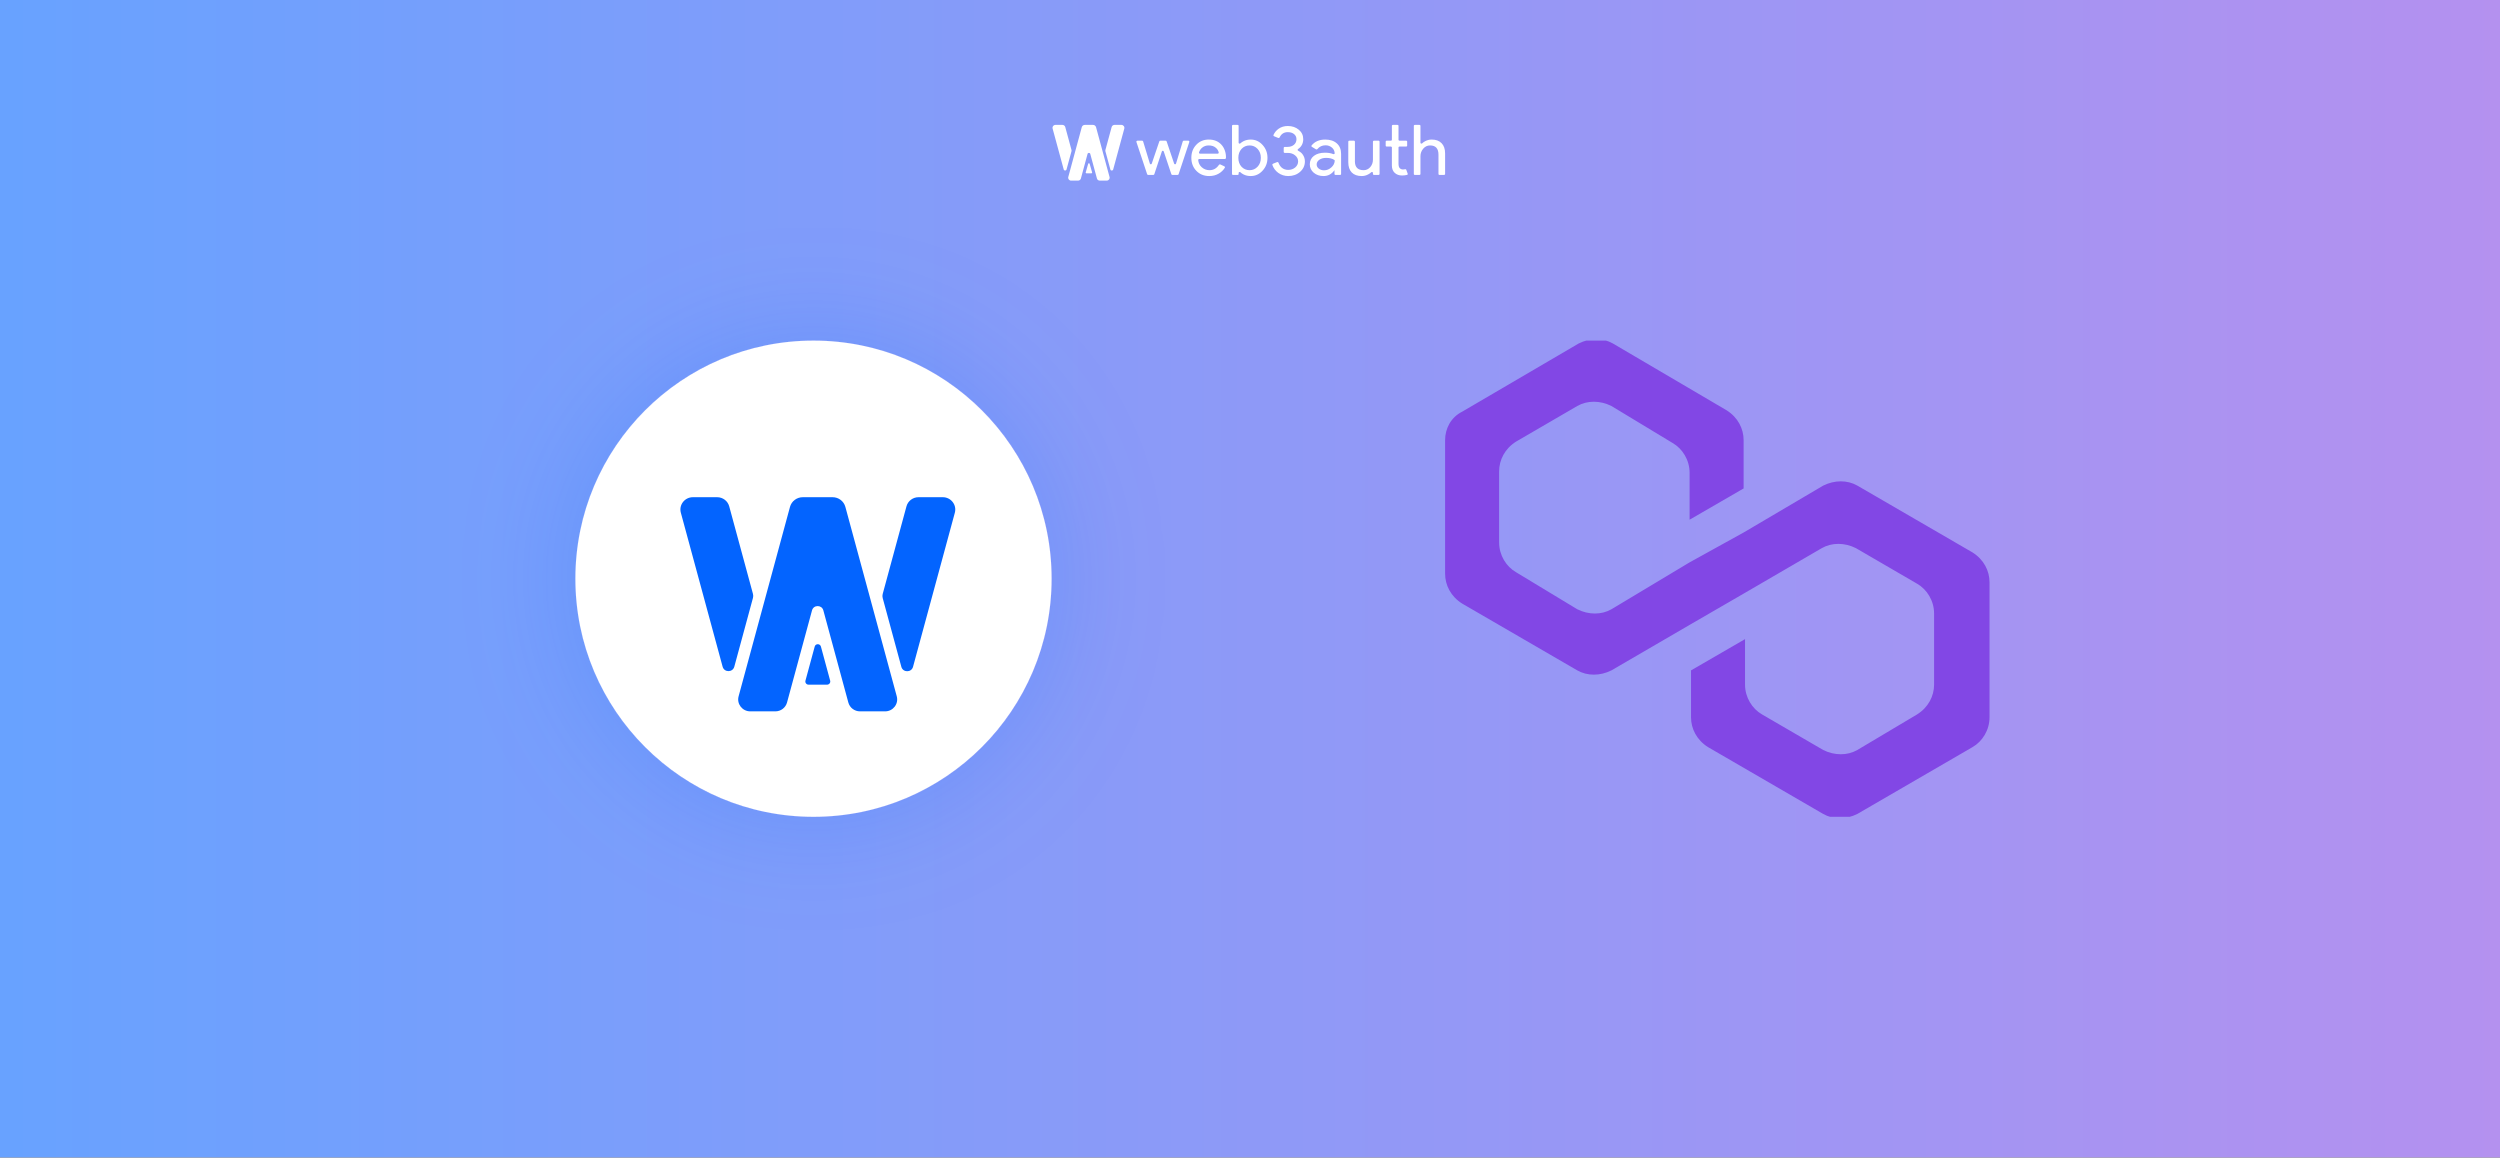
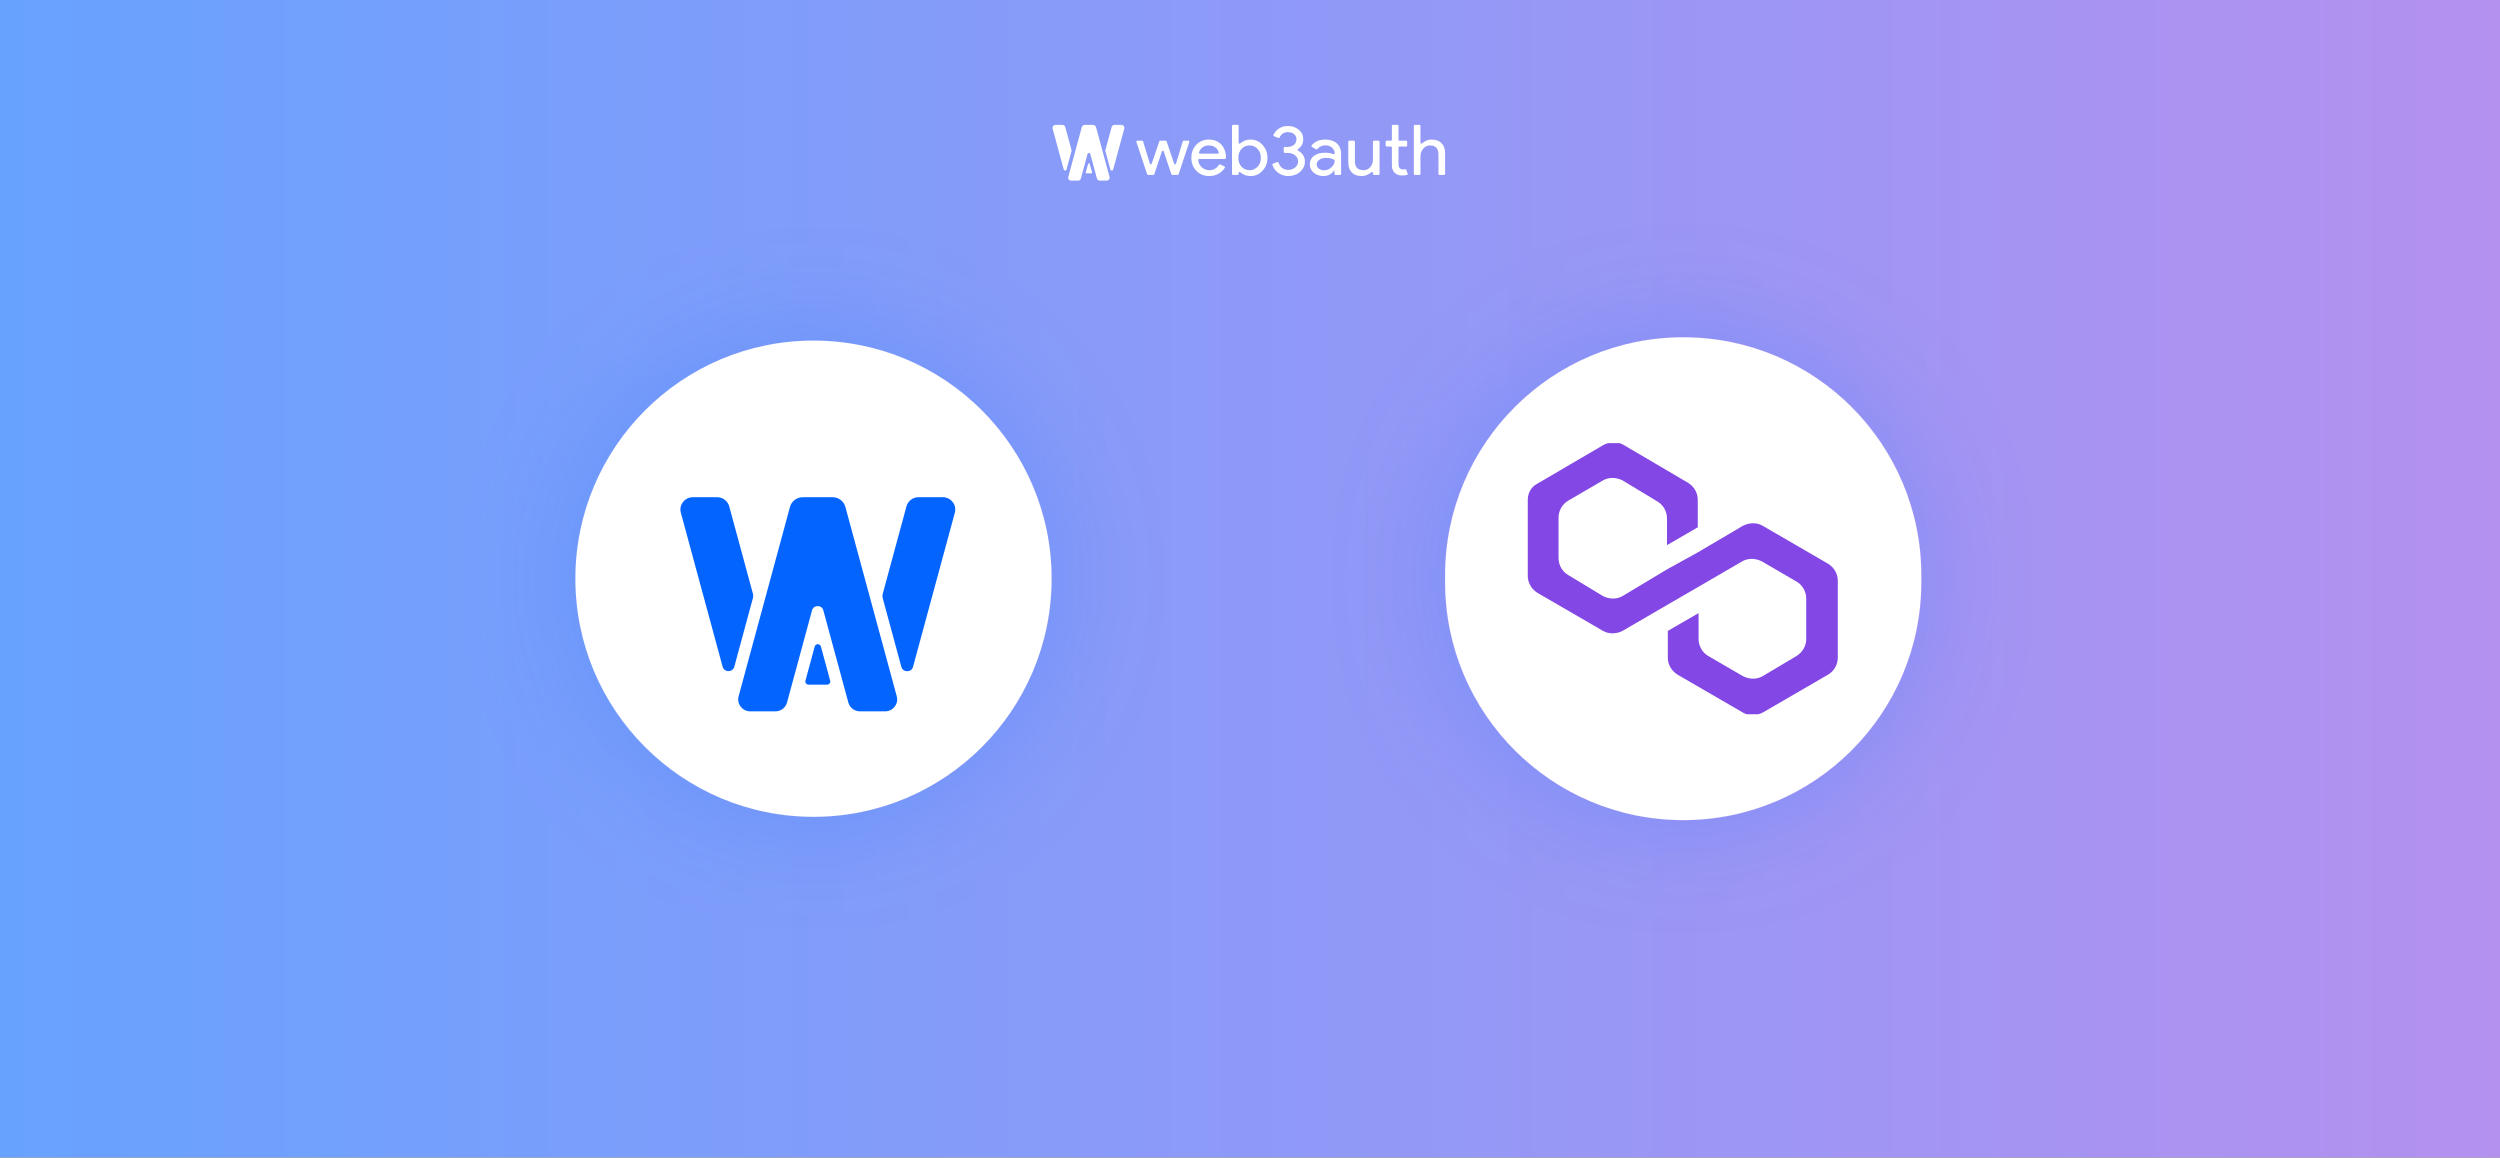
<svg xmlns="http://www.w3.org/2000/svg" width="756" height="350" viewBox="0 0 756 350" fill="none">
  <rect width="756" height="350" fill="black" />
  <rect width="756" height="350" fill="white" />
  <rect width="756" height="350" fill="url(#paint0_linear_1128_243074)" fill-opacity="0.6" />
  <g style="mix-blend-mode:overlay">
-     <path fill-rule="evenodd" clip-rule="evenodd" d="M378.205 53.237C377.421 53.237 376.701 53.075 376.048 52.751C375.679 52.564 375.358 52.342 375.086 52.084C374.914 51.922 374.565 52.032 374.565 52.265V52.613C374.565 52.771 374.433 52.899 374.27 52.899H372.855C372.692 52.899 372.56 52.771 372.56 52.613V38.05C372.56 37.892 372.692 37.764 372.855 37.764H374.264C374.427 37.764 374.559 37.892 374.559 38.05V43.175C374.559 43.408 374.908 43.52 375.081 43.357C375.355 43.099 375.678 42.877 376.048 42.69C376.701 42.365 377.421 42.203 378.205 42.203C379.615 42.203 380.806 42.739 381.78 43.81C382.783 44.895 383.284 46.198 383.284 47.72C383.284 49.256 382.783 50.56 381.78 51.631C380.806 52.702 379.615 53.237 378.205 53.237ZM377.878 51.462C378.837 51.462 379.644 51.109 380.298 50.405C380.952 49.714 381.279 48.819 381.279 47.72C381.279 46.635 380.952 45.74 380.298 45.036C379.644 44.331 378.837 43.979 377.878 43.979C376.905 43.979 376.091 44.331 375.437 45.036C374.798 45.74 374.478 46.635 374.478 47.72C374.478 48.819 374.798 49.721 375.437 50.426C376.091 51.117 376.905 51.462 377.878 51.462ZM365.67 53.237C364.1 53.237 362.807 52.716 361.79 51.673C360.773 50.63 360.264 49.313 360.264 47.72C360.264 46.142 360.758 44.831 361.746 43.789C362.735 42.732 363.999 42.203 365.539 42.203C367.123 42.203 368.38 42.704 369.31 43.704C370.312 44.751 370.791 46.325 370.728 47.757C370.72 47.941 370.56 48.08 370.371 48.08H362.673C362.476 48.08 362.316 48.238 362.337 48.428C362.428 49.283 362.769 49.984 363.359 50.532C364.028 51.152 364.827 51.462 365.757 51.462C366.943 51.462 367.892 50.928 368.603 49.86C368.698 49.718 368.887 49.66 369.045 49.734L370.243 50.301C370.412 50.381 370.48 50.581 370.382 50.737C369.919 51.473 369.307 52.06 368.547 52.498C367.704 52.991 366.745 53.237 365.67 53.237ZM362.582 46.065C362.511 46.271 362.678 46.473 362.903 46.473H368.212C368.416 46.473 368.579 46.303 368.538 46.109C368.419 45.552 368.131 45.082 367.675 44.698C367.137 44.218 366.411 43.979 365.495 43.979C364.74 43.979 364.086 44.204 363.534 44.655C363.096 45.023 362.779 45.492 362.582 46.065ZM359.65 42.939C359.715 42.743 359.564 42.542 359.351 42.542H357.967C357.828 42.542 357.706 42.63 357.667 42.76L355.625 49.479C355.544 49.749 355.152 49.754 355.062 49.487L352.79 42.751C352.748 42.626 352.628 42.542 352.493 42.542H350.876C350.741 42.542 350.621 42.626 350.578 42.75L348.286 49.492C348.196 49.758 347.805 49.752 347.723 49.483L345.681 42.76C345.641 42.63 345.519 42.542 345.38 42.542H343.952C343.74 42.542 343.589 42.743 343.654 42.939L346.896 52.688C346.937 52.814 347.058 52.899 347.194 52.899H348.764C348.9 52.899 349.021 52.814 349.063 52.688L351.35 45.794C351.438 45.53 351.823 45.529 351.912 45.794L354.219 52.689C354.261 52.814 354.381 52.899 354.517 52.899H356.11C356.246 52.899 356.366 52.814 356.408 52.688L359.65 42.939ZM421.777 52.286C422.358 52.808 423.085 53.068 423.957 53.068C424.534 53.068 425.051 53.006 425.508 52.88C425.665 52.837 425.744 52.674 425.69 52.526L425.262 51.352C425.204 51.195 425.021 51.119 424.857 51.169C424.812 51.183 424.766 51.196 424.719 51.208C424.574 51.236 424.422 51.25 424.262 51.25C423.913 51.25 423.601 51.131 423.324 50.891C423.048 50.637 422.91 50.165 422.91 49.475V44.603C422.91 44.445 423.042 44.317 423.205 44.317H425.231C425.394 44.317 425.526 44.189 425.526 44.031V42.828C425.526 42.67 425.394 42.542 425.231 42.542H423.205C423.042 42.542 422.91 42.413 422.91 42.255V38.05C422.91 37.892 422.778 37.764 422.615 37.764H421.2C421.037 37.764 420.905 37.892 420.905 38.05V42.255C420.905 42.413 420.773 42.542 420.61 42.542H419.326C419.163 42.542 419.031 42.67 419.031 42.828V44.031C419.031 44.189 419.163 44.317 419.326 44.317H420.61C420.773 44.317 420.905 44.445 420.905 44.603V50.109C420.92 51.039 421.21 51.765 421.777 52.286ZM393.139 51.969C394.113 51.124 394.6 50.067 394.6 48.798C394.6 48.023 394.375 47.326 393.924 46.706C393.717 46.411 393.419 46.036 392.546 45.561C392.361 45.461 392.356 45.194 392.531 45.078C393.576 44.383 394.098 43.331 394.098 42.098C394.098 40.928 393.655 39.977 392.769 39.244C391.868 38.483 390.756 38.103 389.434 38.103C388.373 38.103 387.451 38.377 386.666 38.927C385.967 39.417 385.446 40.041 385.105 40.799C385.034 40.956 385.115 41.136 385.278 41.202L386.517 41.711C386.693 41.783 386.893 41.697 386.972 41.529C387.46 40.485 388.281 39.963 389.434 39.963C390.219 39.963 390.851 40.16 391.33 40.555C391.81 40.949 392.05 41.464 392.05 42.098C392.05 42.788 391.795 43.352 391.287 43.789C390.778 44.212 390.124 44.423 389.325 44.423H388.524C388.34 44.423 388.192 44.567 388.192 44.745V45.919C388.192 46.097 388.34 46.241 388.524 46.241H389.478C390.32 46.241 391.04 46.487 391.636 46.98C392.246 47.474 392.551 48.08 392.551 48.798C392.551 49.517 392.26 50.13 391.679 50.637C391.083 51.131 390.379 51.377 389.565 51.377C388.824 51.377 388.184 51.166 387.647 50.743C387.202 50.371 386.862 49.867 386.627 49.229C386.56 49.047 386.351 48.948 386.168 49.023L384.955 49.513C384.8 49.575 384.716 49.742 384.771 49.896C385.11 50.857 385.698 51.646 386.535 52.265C387.436 52.913 388.446 53.237 389.565 53.237C390.989 53.237 392.18 52.815 393.139 51.969ZM398.158 49.728C398.158 49.165 398.427 48.693 398.964 48.312C399.517 47.932 400.2 47.742 401.013 47.742C402.057 47.742 402.886 47.95 403.5 48.367C403.583 48.424 403.63 48.518 403.625 48.616C403.585 49.368 403.252 50.028 402.626 50.595C401.972 51.201 401.224 51.504 400.381 51.504C399.785 51.504 399.262 51.335 398.812 50.997C398.376 50.658 398.158 50.236 398.158 49.728ZM404.261 43.366C403.404 42.591 402.234 42.203 400.752 42.203C398.965 42.203 397.588 42.799 396.62 43.992C396.516 44.12 396.555 44.305 396.698 44.392L397.963 45.165C398.096 45.246 398.271 45.21 398.37 45.091C399.005 44.321 399.835 43.937 400.861 43.937C401.602 43.937 402.248 44.176 402.801 44.655C403.356 45.123 403.553 45.686 403.609 46.321C403.629 46.539 403.383 46.681 403.174 46.596C402.484 46.317 401.655 46.177 400.686 46.177C399.291 46.177 398.172 46.494 397.33 47.129C396.501 47.763 396.087 48.615 396.087 49.686C396.087 50.701 396.48 51.546 397.264 52.223C398.064 52.899 399.052 53.237 400.229 53.237C401.609 53.237 402.713 52.645 403.542 51.462V52.613C403.542 52.771 403.674 52.899 403.837 52.899H405.252C405.415 52.899 405.547 52.771 405.547 52.613V46.516C405.547 45.177 405.118 44.127 404.261 43.366ZM417.181 52.595C417.181 52.763 417.04 52.899 416.867 52.899H415.489C415.316 52.899 415.176 52.763 415.176 52.595V52.256C415.176 52.036 414.834 51.931 414.673 52.085C414.42 52.326 414.115 52.541 413.759 52.73C413.134 53.068 412.48 53.237 411.797 53.237C410.489 53.237 409.479 52.878 408.767 52.159C408.07 51.426 407.721 50.391 407.721 49.052V42.846C407.721 42.678 407.862 42.542 408.035 42.542H409.413C409.586 42.542 409.727 42.678 409.727 42.846V48.925C409.77 50.616 410.649 51.462 412.364 51.462C413.163 51.462 413.831 51.152 414.369 50.532C414.907 49.898 415.176 49.144 415.176 48.27V42.846C415.176 42.678 415.316 42.542 415.489 42.542H416.867C417.04 42.542 417.181 42.678 417.181 42.846V52.595ZM427.54 38.05C427.54 37.892 427.672 37.764 427.835 37.764H429.25C429.413 37.764 429.545 37.892 429.545 38.05V43.185C429.545 43.404 429.886 43.508 430.046 43.354C430.294 43.113 430.592 42.899 430.94 42.711C431.579 42.373 432.24 42.203 432.923 42.203C434.231 42.203 435.234 42.57 435.931 43.303C436.643 44.021 436.999 45.05 436.999 46.389V52.613C436.999 52.771 436.867 52.899 436.704 52.899H435.289C435.126 52.899 434.994 52.771 434.994 52.613V46.769C434.994 44.909 434.144 43.979 432.444 43.979C431.63 43.979 430.94 44.31 430.373 44.972C429.821 45.621 429.545 46.382 429.545 47.255V52.613C429.545 52.771 429.413 52.899 429.25 52.899H427.835C427.672 52.899 427.54 52.771 427.54 52.613V38.05Z" fill="white" />
+     <path fill-rule="evenodd" clip-rule="evenodd" d="M378.205 53.237C377.421 53.237 376.701 53.075 376.048 52.751C375.679 52.564 375.358 52.342 375.086 52.084C374.914 51.922 374.565 52.032 374.565 52.265V52.613C374.565 52.771 374.433 52.899 374.27 52.899H372.855C372.692 52.899 372.56 52.771 372.56 52.613V38.05C372.56 37.892 372.692 37.764 372.855 37.764H374.264C374.427 37.764 374.559 37.892 374.559 38.05V43.175C374.559 43.408 374.908 43.52 375.081 43.357C375.355 43.099 375.678 42.877 376.048 42.69C376.701 42.365 377.421 42.203 378.205 42.203C379.615 42.203 380.806 42.739 381.78 43.81C382.783 44.895 383.284 46.198 383.284 47.72C383.284 49.256 382.783 50.56 381.78 51.631C380.806 52.702 379.615 53.237 378.205 53.237ZM377.878 51.462C378.837 51.462 379.644 51.109 380.298 50.405C380.952 49.714 381.279 48.819 381.279 47.72C381.279 46.635 380.952 45.74 380.298 45.036C379.644 44.331 378.837 43.979 377.878 43.979C376.905 43.979 376.091 44.331 375.437 45.036C374.798 45.74 374.478 46.635 374.478 47.72C374.478 48.819 374.798 49.721 375.437 50.426C376.091 51.117 376.905 51.462 377.878 51.462ZM365.67 53.237C364.1 53.237 362.807 52.716 361.79 51.673C360.773 50.63 360.264 49.313 360.264 47.72C360.264 46.142 360.758 44.831 361.746 43.789C362.735 42.732 363.999 42.203 365.539 42.203C367.123 42.203 368.38 42.704 369.31 43.704C370.312 44.751 370.791 46.325 370.728 47.757C370.72 47.941 370.56 48.08 370.371 48.08H362.673C362.476 48.08 362.316 48.238 362.337 48.428C362.428 49.283 362.769 49.984 363.359 50.532C364.028 51.152 364.827 51.462 365.757 51.462C366.943 51.462 367.892 50.928 368.603 49.86C368.698 49.718 368.887 49.66 369.045 49.734L370.243 50.301C370.412 50.381 370.48 50.581 370.382 50.737C369.919 51.473 369.307 52.06 368.547 52.498C367.704 52.991 366.745 53.237 365.67 53.237ZM362.582 46.065C362.511 46.271 362.678 46.473 362.903 46.473H368.212C368.416 46.473 368.579 46.303 368.538 46.109C368.419 45.552 368.131 45.082 367.675 44.698C367.137 44.218 366.411 43.979 365.495 43.979C364.74 43.979 364.086 44.204 363.534 44.655C363.096 45.023 362.779 45.492 362.582 46.065ZM359.65 42.939C359.715 42.743 359.564 42.542 359.351 42.542H357.967C357.828 42.542 357.706 42.63 357.667 42.76L355.625 49.479C355.544 49.749 355.152 49.754 355.062 49.487L352.79 42.751C352.748 42.626 352.628 42.542 352.493 42.542H350.876C350.741 42.542 350.621 42.626 350.578 42.75L348.286 49.492C348.196 49.758 347.805 49.752 347.723 49.483L345.681 42.76C345.641 42.63 345.519 42.542 345.38 42.542H343.952C343.74 42.542 343.589 42.743 343.654 42.939L346.896 52.688C346.937 52.814 347.058 52.899 347.194 52.899H348.764C348.9 52.899 349.021 52.814 349.063 52.688L351.35 45.794C351.438 45.53 351.823 45.529 351.912 45.794L354.219 52.689C354.261 52.814 354.381 52.899 354.517 52.899H356.11C356.246 52.899 356.366 52.814 356.408 52.688L359.65 42.939ZM421.777 52.286C422.358 52.808 423.085 53.068 423.957 53.068C424.534 53.068 425.051 53.006 425.508 52.88C425.665 52.837 425.744 52.674 425.69 52.526L425.262 51.352C425.204 51.195 425.021 51.119 424.857 51.169C424.812 51.183 424.766 51.196 424.719 51.208C424.574 51.236 424.422 51.25 424.262 51.25C423.913 51.25 423.601 51.131 423.324 50.891C423.048 50.637 422.91 50.165 422.91 49.475V44.603C422.91 44.445 423.042 44.317 423.205 44.317H425.231C425.394 44.317 425.526 44.189 425.526 44.031V42.828C425.526 42.67 425.394 42.542 425.231 42.542H423.205C423.042 42.542 422.91 42.413 422.91 42.255V38.05C422.91 37.892 422.778 37.764 422.615 37.764H421.2C421.037 37.764 420.905 37.892 420.905 38.05V42.255C420.905 42.413 420.773 42.542 420.61 42.542H419.326C419.163 42.542 419.031 42.67 419.031 42.828V44.031C419.031 44.189 419.163 44.317 419.326 44.317H420.61C420.773 44.317 420.905 44.445 420.905 44.603V50.109C420.92 51.039 421.21 51.765 421.777 52.286ZM393.139 51.969C394.113 51.124 394.6 50.067 394.6 48.798C394.6 48.023 394.375 47.326 393.924 46.706C393.717 46.411 393.419 46.036 392.546 45.561C392.361 45.461 392.356 45.194 392.531 45.078C393.576 44.383 394.098 43.331 394.098 42.098C394.098 40.928 393.655 39.977 392.769 39.244C391.868 38.483 390.756 38.103 389.434 38.103C388.373 38.103 387.451 38.377 386.666 38.927C385.967 39.417 385.446 40.041 385.105 40.799C385.034 40.956 385.115 41.136 385.278 41.202L386.517 41.711C386.693 41.783 386.893 41.697 386.972 41.529C387.46 40.485 388.281 39.963 389.434 39.963C390.219 39.963 390.851 40.16 391.33 40.555C391.81 40.949 392.05 41.464 392.05 42.098C392.05 42.788 391.795 43.352 391.287 43.789C390.778 44.212 390.124 44.423 389.325 44.423H388.524C388.34 44.423 388.192 44.567 388.192 44.745V45.919C388.192 46.097 388.34 46.241 388.524 46.241H389.478C390.32 46.241 391.04 46.487 391.636 46.98C392.246 47.474 392.551 48.08 392.551 48.798C392.551 49.517 392.26 50.13 391.679 50.637C391.083 51.131 390.379 51.377 389.565 51.377C388.824 51.377 388.184 51.166 387.647 50.743C387.202 50.371 386.862 49.867 386.627 49.229C386.56 49.047 386.351 48.948 386.168 49.023L384.955 49.513C384.8 49.575 384.716 49.742 384.771 49.896C385.11 50.857 385.698 51.646 386.535 52.265C387.436 52.913 388.446 53.237 389.565 53.237C390.989 53.237 392.18 52.815 393.139 51.969ZM398.158 49.728C398.158 49.165 398.427 48.693 398.964 48.312C399.517 47.932 400.2 47.742 401.013 47.742C402.057 47.742 402.886 47.95 403.5 48.367C403.583 48.424 403.63 48.518 403.625 48.616C403.585 49.368 403.252 50.028 402.626 50.595C401.972 51.201 401.224 51.504 400.381 51.504C399.785 51.504 399.262 51.335 398.812 50.997C398.376 50.658 398.158 50.236 398.158 49.728ZM404.261 43.366C403.404 42.591 402.234 42.203 400.752 42.203C398.965 42.203 397.588 42.799 396.62 43.992C396.516 44.12 396.555 44.305 396.698 44.392L397.963 45.165C398.096 45.246 398.272 45.21 398.37 45.091C399.005 44.321 399.835 43.937 400.861 43.937C401.602 43.937 402.248 44.176 402.801 44.655C403.356 45.123 403.553 45.686 403.609 46.321C403.629 46.539 403.383 46.681 403.174 46.596C402.484 46.317 401.655 46.177 400.686 46.177C399.291 46.177 398.172 46.494 397.33 47.129C396.501 47.763 396.087 48.615 396.087 49.686C396.087 50.701 396.48 51.546 397.264 52.223C398.064 52.899 399.052 53.237 400.229 53.237C401.609 53.237 402.713 52.645 403.542 51.462V52.613C403.542 52.771 403.674 52.899 403.837 52.899H405.252C405.415 52.899 405.547 52.771 405.547 52.613V46.516C405.547 45.177 405.118 44.127 404.261 43.366ZM417.181 52.595C417.181 52.763 417.04 52.899 416.867 52.899H415.489C415.316 52.899 415.176 52.763 415.176 52.595V52.256C415.176 52.036 414.834 51.931 414.673 52.085C414.42 52.326 414.115 52.541 413.759 52.73C413.134 53.068 412.48 53.237 411.797 53.237C410.489 53.237 409.479 52.878 408.767 52.159C408.07 51.426 407.721 50.391 407.721 49.052V42.846C407.721 42.678 407.862 42.542 408.035 42.542H409.413C409.586 42.542 409.727 42.678 409.727 42.846V48.925C409.77 50.616 410.649 51.462 412.364 51.462C413.163 51.462 413.831 51.152 414.369 50.532C414.907 49.898 415.176 49.144 415.176 48.27V42.846C415.176 42.678 415.316 42.542 415.489 42.542H416.867C417.04 42.542 417.181 42.678 417.181 42.846V52.595ZM427.54 38.05C427.54 37.892 427.672 37.764 427.835 37.764H429.25C429.413 37.764 429.545 37.892 429.545 38.05V43.185C429.545 43.404 429.886 43.508 430.046 43.354C430.294 43.113 430.592 42.899 430.94 42.711C431.579 42.373 432.24 42.203 432.923 42.203C434.231 42.203 435.234 42.57 435.931 43.303C436.643 44.021 436.999 45.05 436.999 46.389V52.613C436.999 52.771 436.867 52.899 436.704 52.899H435.289C435.126 52.899 434.994 52.771 434.994 52.613V46.769C434.994 44.909 434.144 43.979 432.444 43.979C431.63 43.979 430.94 44.31 430.373 44.972C429.821 45.621 429.545 46.382 429.545 47.255V52.613C429.545 52.771 429.413 52.899 429.25 52.899H427.835C427.672 52.899 427.54 52.771 427.54 52.613V38.05Z" fill="white" />
    <path d="M335.774 51.257C335.891 51.687 336.509 51.687 336.625 51.257L339.986 38.892C340.14 38.323 339.705 37.764 339.107 37.764H337.036C336.624 37.764 336.264 38.036 336.158 38.428L334.263 45.401C334.236 45.498 334.236 45.6 334.263 45.696L335.774 51.257Z" fill="white" />
    <path d="M324.031 45.392C324.057 45.489 324.057 45.59 324.031 45.687L322.52 51.248C322.403 51.678 321.785 51.678 321.668 51.248L318.311 38.892C318.156 38.323 318.591 37.764 319.189 37.764H321.261C321.672 37.764 322.032 38.036 322.139 38.428L324.031 45.392Z" fill="white" />
    <path d="M326.863 53.975C326.761 54.355 326.413 54.619 326.015 54.619H323.895C323.318 54.619 322.898 54.077 323.047 53.526L327.127 38.468C327.24 38.052 327.62 37.764 328.055 37.764H330.52C330.955 37.764 331.335 38.052 331.448 38.468L335.528 53.526C335.677 54.077 335.257 54.619 334.68 54.619H332.559C332.162 54.619 331.814 54.355 331.711 53.975L329.698 46.544C329.586 46.129 328.989 46.129 328.877 46.544L326.863 53.975Z" fill="white" />
    <path d="M328.543 52.408C328.391 52.408 328.281 52.273 328.32 52.136L329.065 49.529C329.126 49.316 329.449 49.316 329.51 49.529L330.255 52.136C330.294 52.273 330.184 52.408 330.032 52.408H328.543Z" fill="white" />
  </g>
  <g filter="url(#filter0_d_1128_243074)">
    <rect x="174" y="103" width="144" height="144" rx="72" fill="white" />
    <path fill-rule="evenodd" clip-rule="evenodd" d="M243.569 205.835C243.403 206.444 243.869 207.043 244.508 207.043H250.104C250.743 207.043 251.208 206.444 251.043 205.835L248.245 195.52C247.987 194.571 246.625 194.571 246.367 195.52L243.569 205.835Z" fill="#0364FF" />
    <path fill-rule="evenodd" clip-rule="evenodd" d="M237.997 212.438C237.568 214.017 236.119 215.116 234.463 215.116H226.887C224.482 215.116 222.731 212.862 223.353 210.567L238.894 153.285C239.363 151.557 240.948 150.355 242.759 150.355H251.775C253.586 150.355 255.171 151.557 255.64 153.285L271.181 210.567C271.803 212.862 270.052 215.116 267.647 215.116H260.071C258.415 215.116 256.966 214.017 256.537 212.438L248.979 184.577C248.51 182.847 246.024 182.847 245.555 184.577L237.997 212.438Z" fill="#0364FF" />
    <path fill-rule="evenodd" clip-rule="evenodd" d="M276.102 201.644C275.617 203.429 273.052 203.429 272.568 201.644L266.926 180.848C266.817 180.446 266.817 180.022 266.926 179.62L274.116 153.117C274.558 151.488 276.053 150.355 277.761 150.355H285.099C287.58 150.355 289.386 152.68 288.744 155.046L276.102 201.644ZM227.695 180.813C227.804 180.411 227.804 179.988 227.695 179.585L220.514 153.117C220.072 151.488 218.577 150.355 216.87 150.355H209.531C207.05 150.355 205.244 152.68 205.886 155.046L218.519 201.609C219.003 203.394 221.568 203.394 222.053 201.609L227.695 180.813Z" fill="#0364FF" />
  </g>
-   <g clip-path="url(#clip0_1128_243074)">
-     <path d="M561.657 146.845C558.648 145.126 554.779 145.126 551.34 146.845L527.269 161.03L510.934 170.057L487.293 184.242C484.284 185.961 480.415 185.961 476.976 184.242L458.493 173.066C455.484 171.346 453.334 167.908 453.334 164.039V142.546C453.334 139.108 455.054 135.669 458.493 133.52L476.976 122.773C479.985 121.054 483.854 121.054 487.293 122.773L505.776 133.949C508.785 135.669 510.934 139.108 510.934 142.976V157.161L527.269 147.705V133.09C527.269 129.651 525.549 126.212 522.11 124.063L487.722 103.86C484.713 102.14 480.845 102.14 477.406 103.86L442.158 124.493C438.719 126.212 437 129.651 437 133.09V173.496C437 176.934 438.719 180.373 442.158 182.523L476.976 202.726C479.985 204.445 483.854 204.445 487.293 202.726L510.934 188.97L527.269 179.514L550.91 165.758C553.919 164.039 557.788 164.039 561.227 165.758L579.71 176.505C582.719 178.224 584.869 181.663 584.869 185.532V207.024C584.869 210.463 583.149 213.902 579.71 216.051L561.657 226.797C558.648 228.517 554.779 228.517 551.34 226.797L532.857 216.051C529.848 214.332 527.699 210.893 527.699 207.024V193.269L511.364 202.726V216.911C511.364 220.349 513.084 223.788 516.522 225.937L551.34 246.14C554.349 247.86 558.218 247.86 561.657 246.14L596.475 225.937C599.484 224.218 601.633 220.779 601.633 216.911V176.075C601.633 172.636 599.913 169.197 596.475 167.048L561.657 146.845Z" fill="#8247E5" />
+   <g filter="url(#filter1_d_1128_243074)">
+     <rect x="437" y="102" width="144" height="146" rx="72" fill="white" />
+     <g clip-path="url(#clip0_1128_243074)">
+       <path d="M532.985 158.968C531.272 157.989 529.069 157.989 527.11 158.968L513.403 167.045L504.101 172.186L490.639 180.263C488.925 181.242 486.722 181.242 484.764 180.263L474.239 173.899C472.525 172.92 471.301 170.962 471.301 168.759V156.52C471.301 154.562 472.281 152.604 474.239 151.38L484.764 145.26C486.478 144.281 488.681 144.281 490.639 145.26L501.164 151.625C502.878 152.604 504.101 154.562 504.101 156.765V164.842L513.403 159.457V151.135C513.403 149.177 512.424 147.219 510.466 145.995L490.884 134.49C489.17 133.511 486.967 133.511 485.009 134.49L464.937 146.239C462.979 147.219 462 149.177 462 151.135V174.144C462 176.102 462.979 178.06 464.937 179.284L484.764 190.789C486.478 191.768 488.681 191.768 490.639 190.789L504.101 182.956L513.403 177.571L526.866 169.738C528.579 168.759 530.782 168.759 532.74 169.738L543.266 175.857C544.979 176.836 546.203 178.795 546.203 180.998V193.236C546.203 195.195 545.224 197.153 543.266 198.377L532.985 204.496C531.272 205.475 529.069 205.475 527.11 204.496L516.585 198.377C514.872 197.398 513.648 195.439 513.648 193.236V185.404L504.346 190.789V198.866C504.346 200.825 505.325 202.783 507.284 204.007L527.11 215.511C528.824 216.49 531.027 216.49 532.985 215.511L552.812 204.007C554.525 203.028 555.749 201.069 555.749 198.866V175.613C555.749 173.654 554.77 171.696 552.812 170.472L532.985 158.968Z" fill="#8247E5" />
+     </g>
  </g>
  <defs>
    <filter id="filter0_d_1128_243074" x="140" y="69" width="212" height="212" filterUnits="userSpaceOnUse" color-interpolation-filters="sRGB">
+       <feFlood flood-opacity="0" result="BackgroundImageFix" />
+       <feColorMatrix in="SourceAlpha" type="matrix" values="0 0 0 0 0 0 0 0 0 0 0 0 0 0 0 0 0 0 127 0" result="hardAlpha" />
+       <feOffset />
+       <feGaussianBlur stdDeviation="17" />
+       <feComposite in2="hardAlpha" operator="out" />
+       <feColorMatrix type="matrix" values="0 0 0 0 0.012 0 0 0 0 0.392 0 0 0 0 1 0 0 0 0.2 0" />
+       <feBlend mode="normal" in2="BackgroundImageFix" result="effect1_dropShadow_1128_243074" />
+       <feBlend mode="normal" in="SourceGraphic" in2="effect1_dropShadow_1128_243074" result="shape" />
+     </filter>
+     <filter id="filter1_d_1128_243074" x="403" y="68" width="212" height="214" filterUnits="userSpaceOnUse" color-interpolation-filters="sRGB">
      <feFlood flood-opacity="0" result="BackgroundImageFix" />
      <feColorMatrix in="SourceAlpha" type="matrix" values="0 0 0 0 0 0 0 0 0 0 0 0 0 0 0 0 0 0 127 0" result="hardAlpha" />
      <feOffset />
      <feGaussianBlur stdDeviation="17" />
      <feComposite in2="hardAlpha" operator="out" />
      <feColorMatrix type="matrix" values="0 0 0 0 0.012 0 0 0 0 0.392 0 0 0 0 1 0 0 0 0.2 0" />
      <feBlend mode="normal" in2="BackgroundImageFix" result="effect1_dropShadow_1128_243074" />
      <feBlend mode="normal" in="SourceGraphic" in2="effect1_dropShadow_1128_243074" result="shape" />
    </filter>
    <linearGradient id="paint0_linear_1128_243074" x1="0" y1="206.5" x2="756" y2="206.5" gradientUnits="userSpaceOnUse">
      <stop stop-color="#0364FF" />
      <stop offset="1" stop-color="#8247E5" />
    </linearGradient>
    <clipPath id="clip0_1128_243074">
-       <rect width="165.063" height="144" fill="white" transform="translate(437 103)" />
+       <rect width="93.994" height="82" fill="white" transform="translate(462 134)" />
    </clipPath>
  </defs>
</svg>
